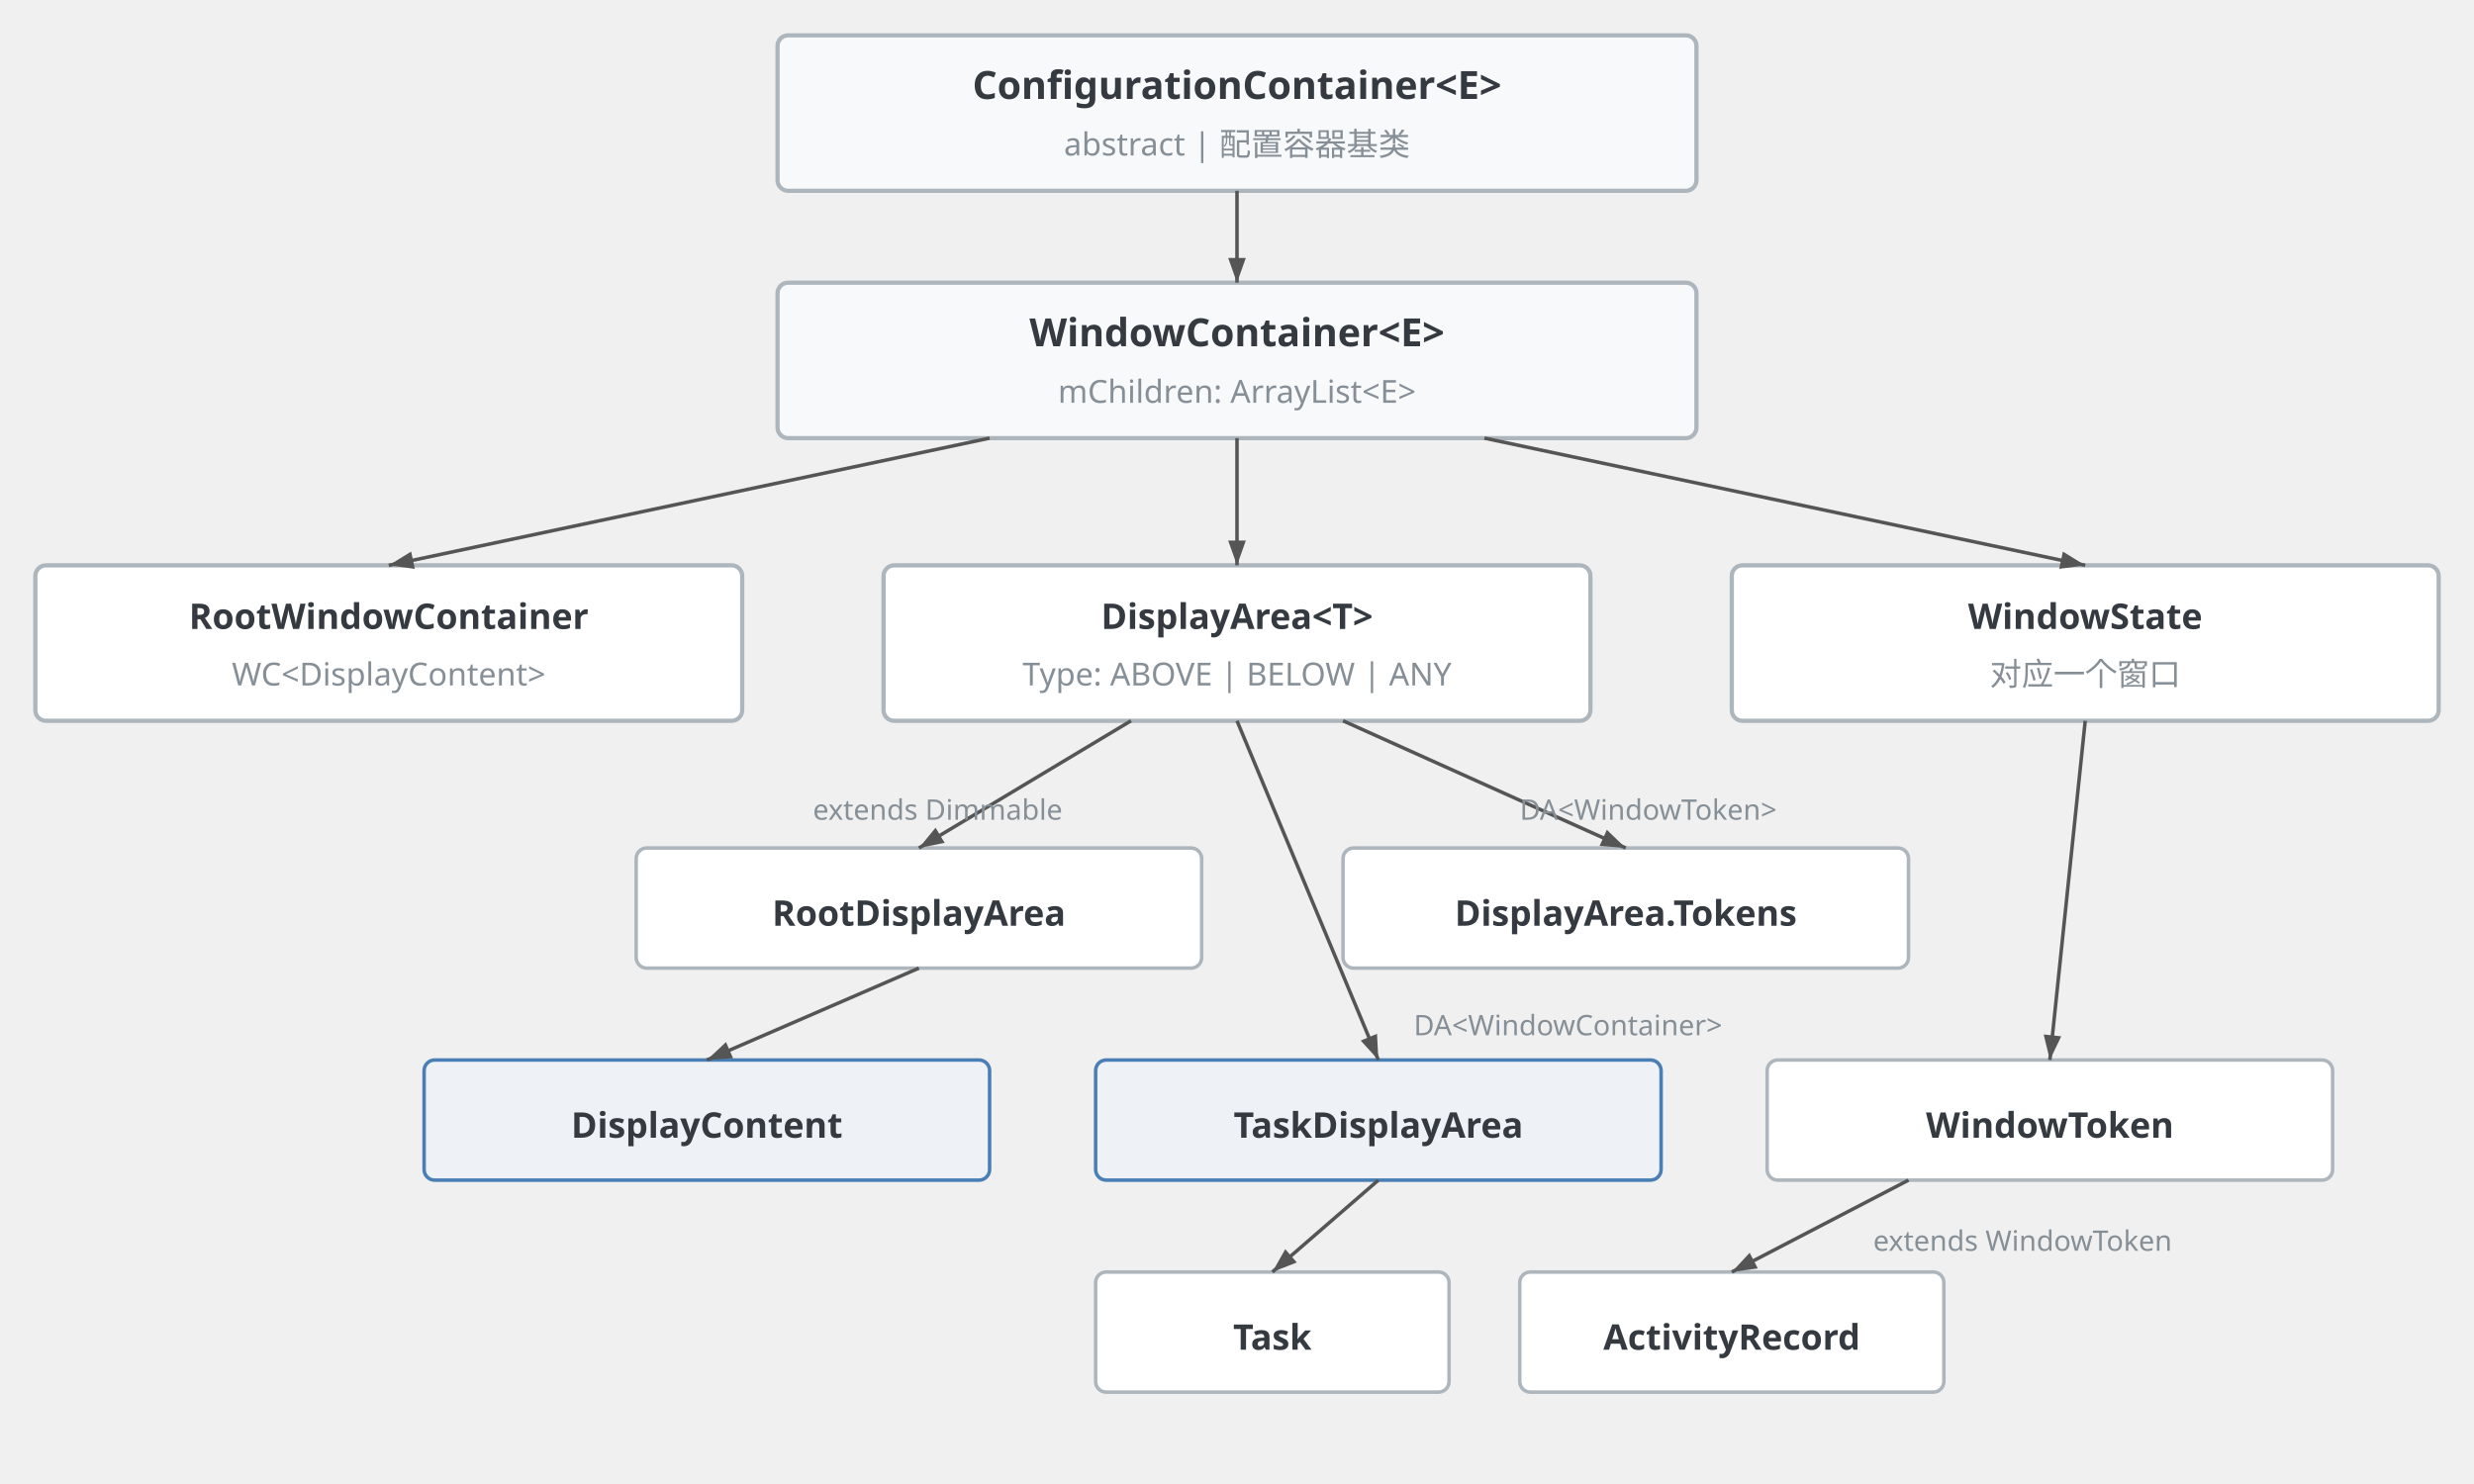
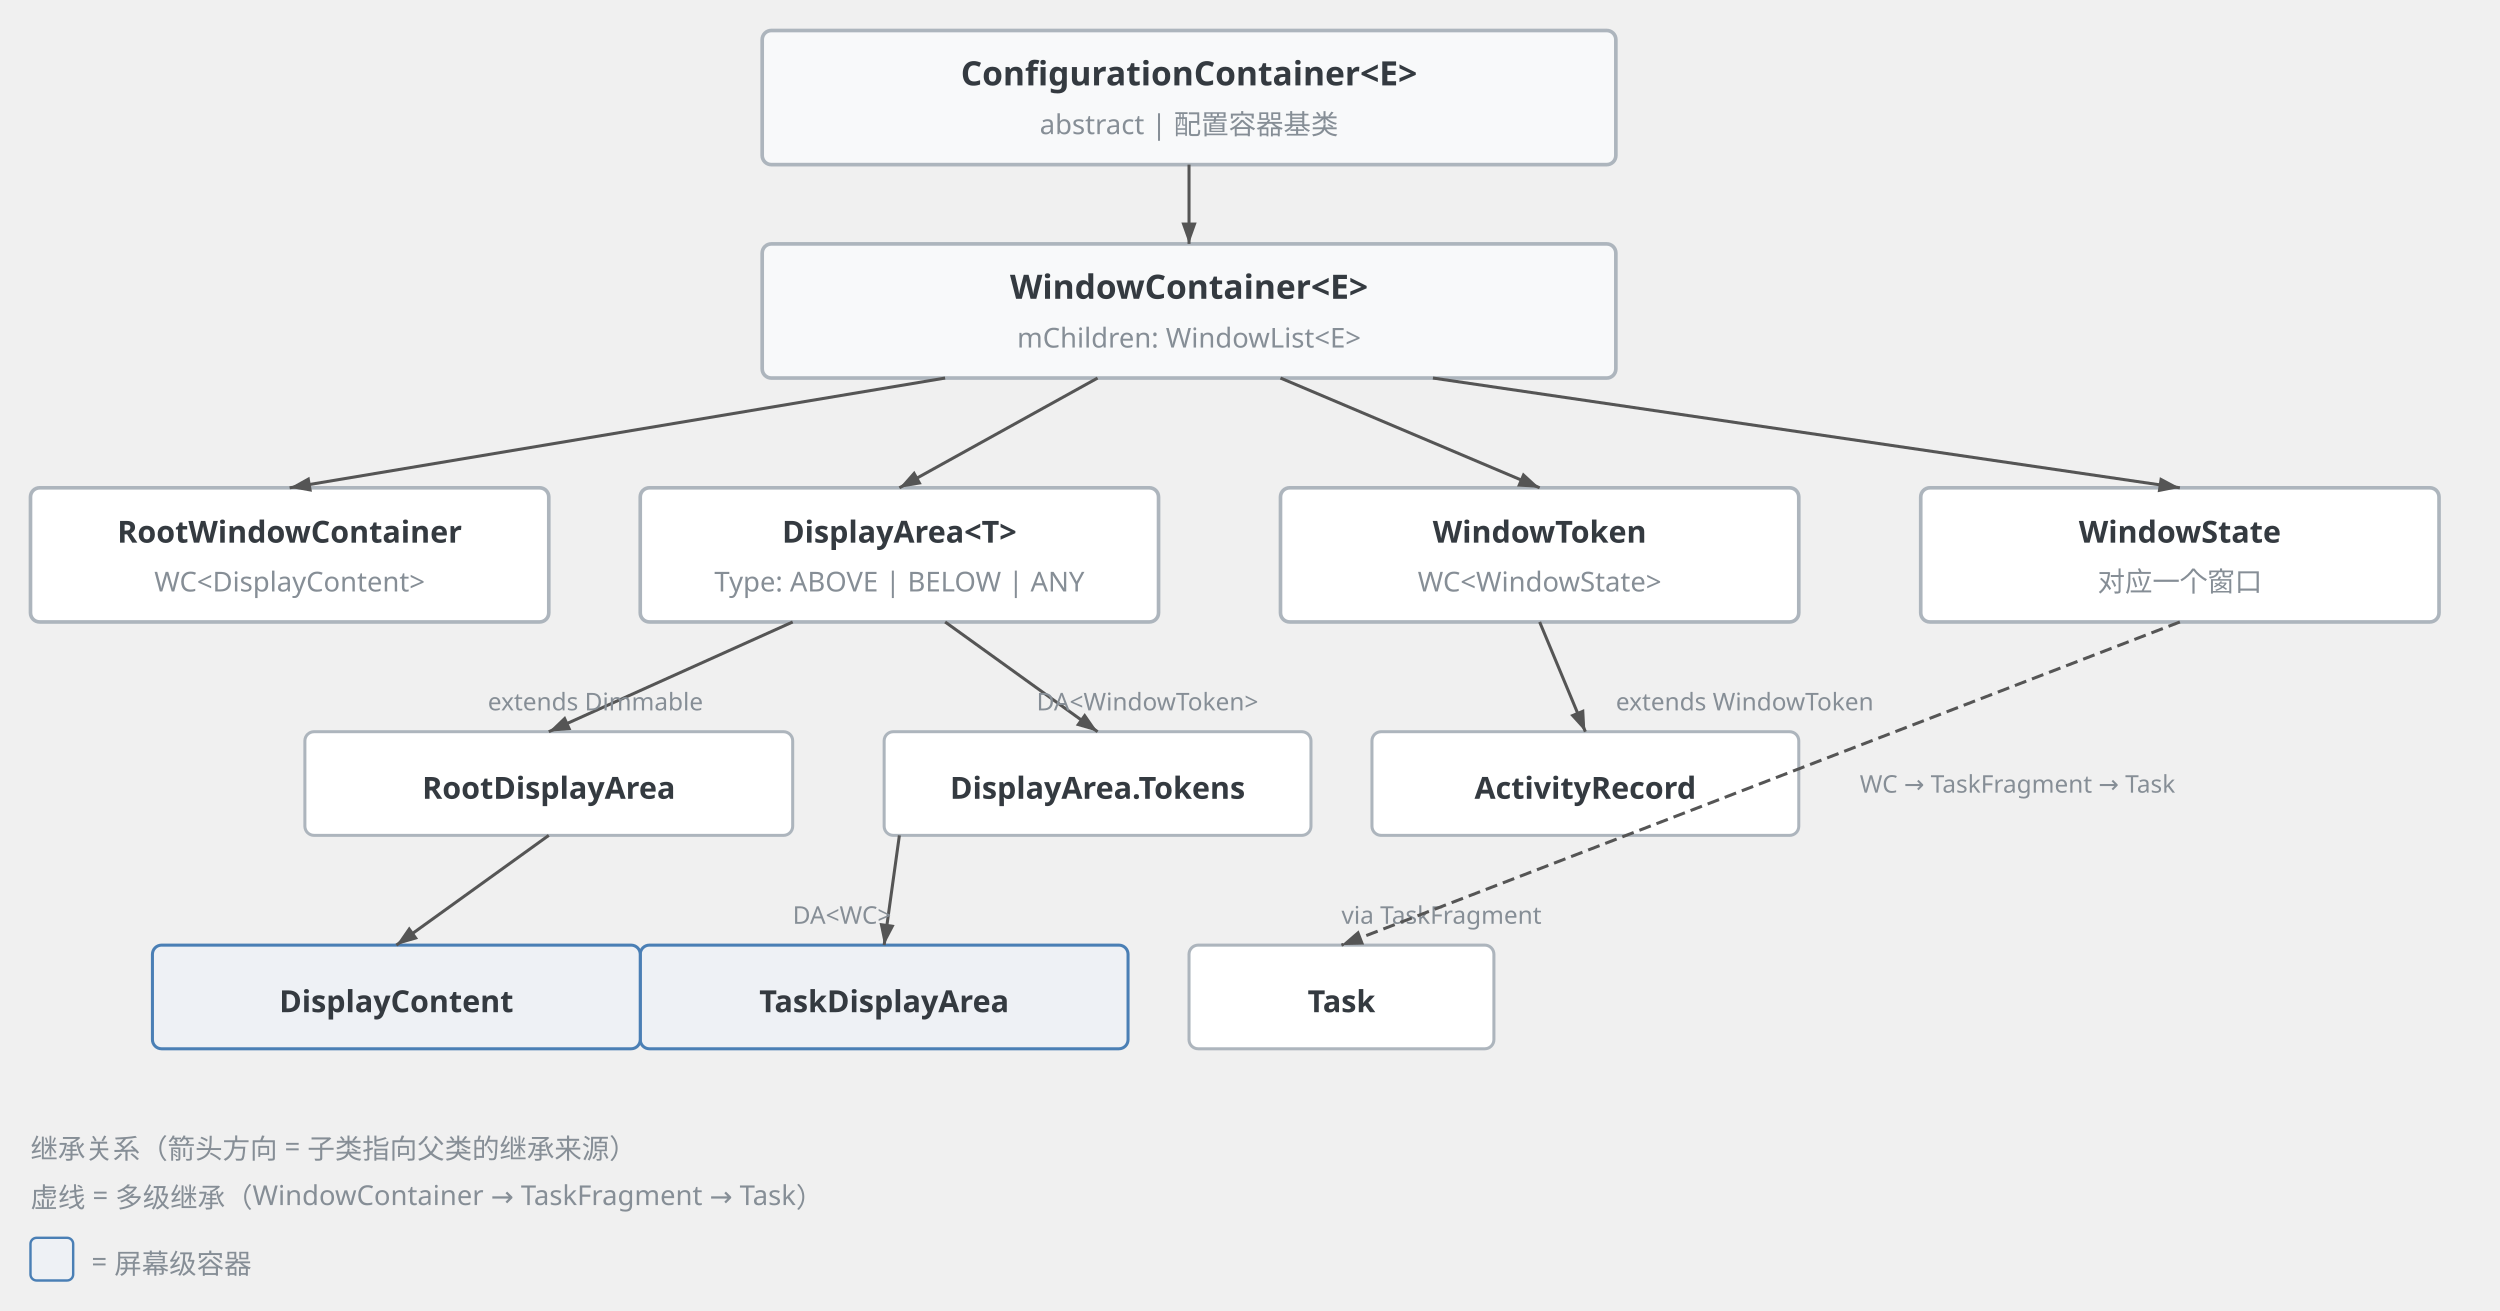
- <svg xmlns="http://www.w3.org/2000/svg" viewBox="0 0 700 420" font-family="'Segoe UI','PingFang SC','Microsoft YaHei',sans-serif">
+ <svg xmlns="http://www.w3.org/2000/svg" viewBox="0 0 820 430" font-family="'Segoe UI','PingFang SC','Microsoft YaHei',sans-serif">
  <defs>
    <marker id="arr" markerWidth="7" markerHeight="5" refX="7" refY="2.5" orient="auto">
      <polygon points="0,0 7,2.5 0,5" fill="#555" />
    </marker>
  </defs>
-   <rect x="220" y="10" width="260" height="44" rx="3" fill="#f8f9fa" stroke="#adb5bd" stroke-width="1.2" />
-   <text x="350" y="28" font-size="11" fill="#343a40" font-weight="600" text-anchor="middle">ConfigurationContainer&lt;E&gt;</text>
-   <text x="350" y="44" font-size="9" fill="#868e96" text-anchor="middle">abstract | 配置容器基类</text>
-   <rect x="220" y="80" width="260" height="44" rx="3" fill="#f8f9fa" stroke="#adb5bd" stroke-width="1.2" />
-   <text x="350" y="98" font-size="11" fill="#343a40" font-weight="600" text-anchor="middle">WindowContainer&lt;E&gt;</text>
-   <text x="350" y="114" font-size="9" fill="#868e96" text-anchor="middle">mChildren: ArrayList&lt;E&gt;</text>
-   <line x1="350" y1="54" x2="350" y2="80" stroke="#555" stroke-width="1" marker-end="url(#arr)" />
-   <rect x="10" y="160" width="200" height="44" rx="3" fill="white" stroke="#adb5bd" stroke-width="1.2" />
-   <text x="110" y="178" font-size="10" fill="#343a40" font-weight="600" text-anchor="middle">RootWindowContainer</text>
-   <text x="110" y="194" font-size="9" fill="#868e96" text-anchor="middle">WC&lt;DisplayContent&gt;</text>
-   <line x1="280" y1="124" x2="110" y2="160" stroke="#555" stroke-width="1" marker-end="url(#arr)" />
-   <rect x="250" y="160" width="200" height="44" rx="3" fill="white" stroke="#adb5bd" stroke-width="1.2" />
-   <text x="350" y="178" font-size="10" fill="#343a40" font-weight="600" text-anchor="middle">DisplayArea&lt;T&gt;</text>
-   <text x="350" y="194" font-size="9" fill="#868e96" text-anchor="middle">Type: ABOVE | BELOW | ANY</text>
-   <line x1="350" y1="124" x2="350" y2="160" stroke="#555" stroke-width="1" marker-end="url(#arr)" />
-   <rect x="490" y="160" width="200" height="44" rx="3" fill="white" stroke="#adb5bd" stroke-width="1.2" />
-   <text x="590" y="178" font-size="10" fill="#343a40" font-weight="600" text-anchor="middle">WindowState</text>
-   <text x="590" y="194" font-size="9" fill="#868e96" text-anchor="middle">对应一个窗口</text>
-   <line x1="420" y1="124" x2="590" y2="160" stroke="#555" stroke-width="1" marker-end="url(#arr)" />
-   <rect x="180" y="240" width="160" height="34" rx="3" fill="white" stroke="#adb5bd" />
-   <text x="260" y="262" font-size="10" fill="#343a40" font-weight="600" text-anchor="middle">RootDisplayArea</text>
-   <line x1="320" y1="204" x2="260" y2="240" stroke="#555" stroke-width="1" marker-end="url(#arr)" />
-   <text x="230" y="232" font-size="8" fill="#868e96">extends Dimmable</text>
-   <rect x="380" y="240" width="160" height="34" rx="3" fill="white" stroke="#adb5bd" />
-   <text x="460" y="262" font-size="10" fill="#343a40" font-weight="600" text-anchor="middle">DisplayArea.Tokens</text>
-   <line x1="380" y1="204" x2="460" y2="240" stroke="#555" stroke-width="1" marker-end="url(#arr)" />
-   <text x="430" y="232" font-size="8" fill="#868e96">DA&lt;WindowToken&gt;</text>
-   <rect x="120" y="300" width="160" height="34" rx="3" fill="#eef1f5" stroke="#4a7fb5" />
-   <text x="200" y="322" font-size="10" fill="#343a40" font-weight="600" text-anchor="middle">DisplayContent</text>
-   <line x1="260" y1="274" x2="200" y2="300" stroke="#555" stroke-width="1" marker-end="url(#arr)" />
-   <rect x="310" y="300" width="160" height="34" rx="3" fill="#eef1f5" stroke="#4a7fb5" />
-   <text x="390" y="322" font-size="10" fill="#343a40" font-weight="600" text-anchor="middle">TaskDisplayArea</text>
-   <line x1="350" y1="204" x2="390" y2="300" stroke="#555" stroke-width="1" marker-end="url(#arr)" />
-   <text x="400" y="293" font-size="8" fill="#868e96">DA&lt;WindowContainer&gt;</text>
-   <rect x="500" y="300" width="160" height="34" rx="3" fill="white" stroke="#adb5bd" />
-   <text x="580" y="322" font-size="10" fill="#343a40" font-weight="600" text-anchor="middle">WindowToken</text>
-   <line x1="590" y1="204" x2="580" y2="300" stroke="#555" stroke-width="1" marker-end="url(#arr)" />
-   <rect x="310" y="360" width="100" height="34" rx="3" fill="white" stroke="#adb5bd" />
-   <text x="360" y="382" font-size="10" fill="#343a40" font-weight="600" text-anchor="middle">Task</text>
-   <line x1="390" y1="334" x2="360" y2="360" stroke="#555" stroke-width="1" marker-end="url(#arr)" />
-   <rect x="430" y="360" width="120" height="34" rx="3" fill="white" stroke="#adb5bd" />
-   <text x="490" y="382" font-size="10" fill="#343a40" font-weight="600" text-anchor="middle">ActivityRecord</text>
-   <line x1="540" y1="334" x2="490" y2="360" stroke="#555" stroke-width="1" marker-end="url(#arr)" />
-   <text x="530" y="354" font-size="8" fill="#868e96">extends WindowToken</text>
+   <rect x="250" y="10" width="280" height="44" rx="3" fill="#f8f9fa" stroke="#adb5bd" stroke-width="1.2" />
+   <text x="390" y="28" font-size="11" fill="#343a40" font-weight="600" text-anchor="middle">ConfigurationContainer&lt;E&gt;</text>
+   <text x="390" y="44" font-size="9" fill="#868e96" text-anchor="middle">abstract | 配置容器基类</text>
+   <rect x="250" y="80" width="280" height="44" rx="3" fill="#f8f9fa" stroke="#adb5bd" stroke-width="1.2" />
+   <text x="390" y="98" font-size="11" fill="#343a40" font-weight="600" text-anchor="middle">WindowContainer&lt;E&gt;</text>
+   <text x="390" y="114" font-size="9" fill="#868e96" text-anchor="middle">mChildren: WindowList&lt;E&gt;</text>
+   <line x1="390" y1="54" x2="390" y2="80" stroke="#555" stroke-width="1" marker-end="url(#arr)" />
+   <rect x="10" y="160" width="170" height="44" rx="3" fill="white" stroke="#adb5bd" stroke-width="1.2" />
+   <text x="95" y="178" font-size="10" fill="#343a40" font-weight="600" text-anchor="middle">RootWindowContainer</text>
+   <text x="95" y="194" font-size="9" fill="#868e96" text-anchor="middle">WC&lt;DisplayContent&gt;</text>
+   <line x1="310" y1="124" x2="95" y2="160" stroke="#555" stroke-width="1" marker-end="url(#arr)" />
+   <rect x="210" y="160" width="170" height="44" rx="3" fill="white" stroke="#adb5bd" stroke-width="1.2" />
+   <text x="295" y="178" font-size="10" fill="#343a40" font-weight="600" text-anchor="middle">DisplayArea&lt;T&gt;</text>
+   <text x="295" y="194" font-size="9" fill="#868e96" text-anchor="middle">Type: ABOVE | BELOW | ANY</text>
+   <line x1="360" y1="124" x2="295" y2="160" stroke="#555" stroke-width="1" marker-end="url(#arr)" />
+   <rect x="420" y="160" width="170" height="44" rx="3" fill="white" stroke="#adb5bd" stroke-width="1.2" />
+   <text x="505" y="178" font-size="10" fill="#343a40" font-weight="600" text-anchor="middle">WindowToken</text>
+   <text x="505" y="194" font-size="9" fill="#868e96" text-anchor="middle">WC&lt;WindowState&gt;</text>
+   <line x1="420" y1="124" x2="505" y2="160" stroke="#555" stroke-width="1" marker-end="url(#arr)" />
+   <rect x="630" y="160" width="170" height="44" rx="3" fill="white" stroke="#adb5bd" stroke-width="1.2" />
+   <text x="715" y="178" font-size="10" fill="#343a40" font-weight="600" text-anchor="middle">WindowState</text>
+   <text x="715" y="194" font-size="9" fill="#868e96" text-anchor="middle">对应一个窗口</text>
+   <line x1="470" y1="124" x2="715" y2="160" stroke="#555" stroke-width="1" marker-end="url(#arr)" />
+   <rect x="100" y="240" width="160" height="34" rx="3" fill="white" stroke="#adb5bd" />
+   <text x="180" y="262" font-size="10" fill="#343a40" font-weight="600" text-anchor="middle">RootDisplayArea</text>
+   <line x1="260" y1="204" x2="180" y2="240" stroke="#555" stroke-width="1" marker-end="url(#arr)" />
+   <text x="160" y="233" font-size="8" fill="#868e96">extends Dimmable</text>
+   <rect x="290" y="240" width="140" height="34" rx="3" fill="white" stroke="#adb5bd" />
+   <text x="360" y="262" font-size="10" fill="#343a40" font-weight="600" text-anchor="middle">DisplayArea.Tokens</text>
+   <line x1="310" y1="204" x2="360" y2="240" stroke="#555" stroke-width="1" marker-end="url(#arr)" />
+   <text x="340" y="233" font-size="8" fill="#868e96">DA&lt;WindowToken&gt;</text>
+   <rect x="210" y="310" width="160" height="34" rx="3" fill="#eef1f5" stroke="#4a7fb5" />
+   <text x="290" y="332" font-size="10" fill="#343a40" font-weight="600" text-anchor="middle">TaskDisplayArea</text>
+   <line x1="295" y1="274" x2="290" y2="310" stroke="#555" stroke-width="1" marker-end="url(#arr)" />
+   <text x="260" y="303" font-size="8" fill="#868e96">DA&lt;WC&gt;</text>
+   <rect x="450" y="240" width="140" height="34" rx="3" fill="white" stroke="#adb5bd" />
+   <text x="520" y="262" font-size="10" fill="#343a40" font-weight="600" text-anchor="middle">ActivityRecord</text>
+   <line x1="505" y1="204" x2="520" y2="240" stroke="#555" stroke-width="1" marker-end="url(#arr)" />
+   <text x="530" y="233" font-size="8" fill="#868e96">extends WindowToken</text>
+   <rect x="50" y="310" width="160" height="34" rx="3" fill="#eef1f5" stroke="#4a7fb5" />
+   <text x="130" y="332" font-size="10" fill="#343a40" font-weight="600" text-anchor="middle">DisplayContent</text>
+   <line x1="180" y1="274" x2="130" y2="310" stroke="#555" stroke-width="1" marker-end="url(#arr)" />
+   <rect x="390" y="310" width="100" height="34" rx="3" fill="white" stroke="#adb5bd" />
+   <text x="440" y="332" font-size="10" fill="#343a40" font-weight="600" text-anchor="middle">Task</text>
+   <text x="440" y="303" font-size="8" fill="#868e96">via TaskFragment</text>
+   <line x1="715" y1="204" x2="440" y2="310" stroke="#555" stroke-width="1" stroke-dasharray="4,2" marker-end="url(#arr)" />
+   <text x="610" y="260" font-size="8" fill="#868e96">WC → TaskFragment → Task</text>
+   <text x="10" y="380" font-size="9" fill="#868e96">继承关系（箭头方向 = 子类指向父类的继承来源）</text>
+   <text x="10" y="396" font-size="9" fill="#868e96">虚线 = 多级继承（WindowContainer → TaskFragment → Task）</text>
+   <rect x="10" y="406" width="14" height="14" rx="2" fill="#eef1f5" stroke="#4a7fb5" stroke-width="0.8" />
+   <text x="30" y="417" font-size="9" fill="#868e96">= 屏幕级容器</text>
</svg>
